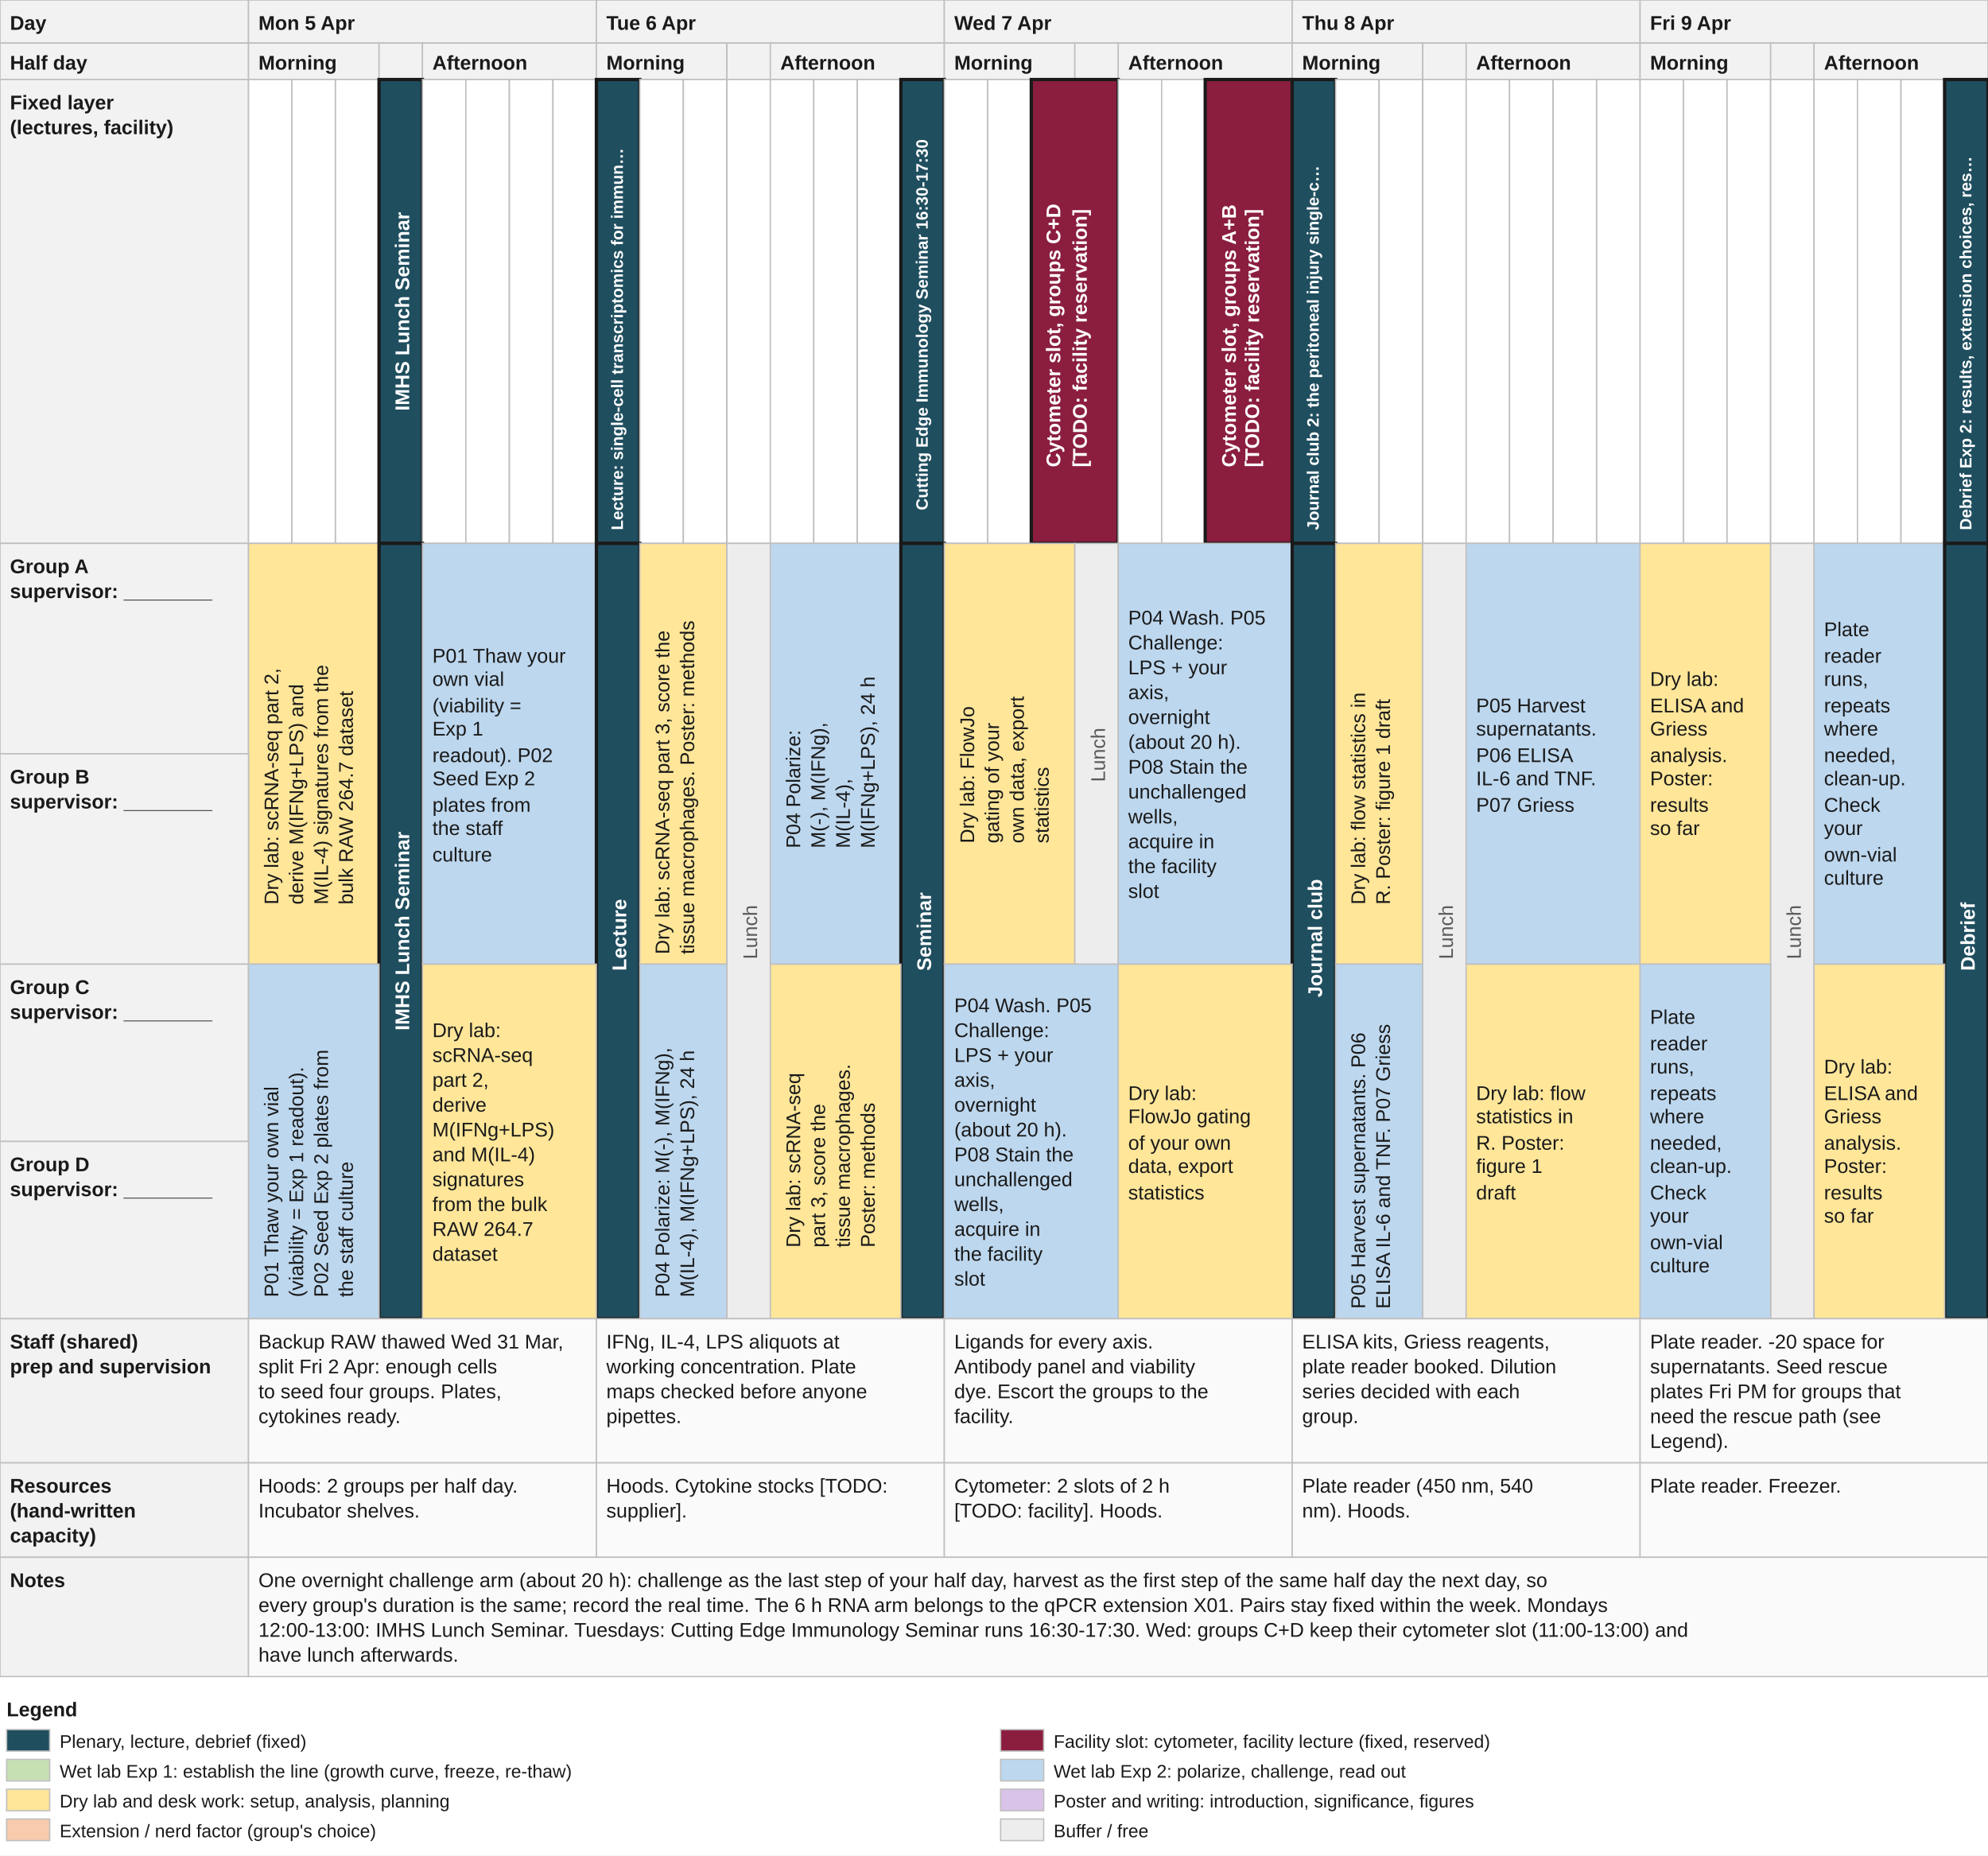
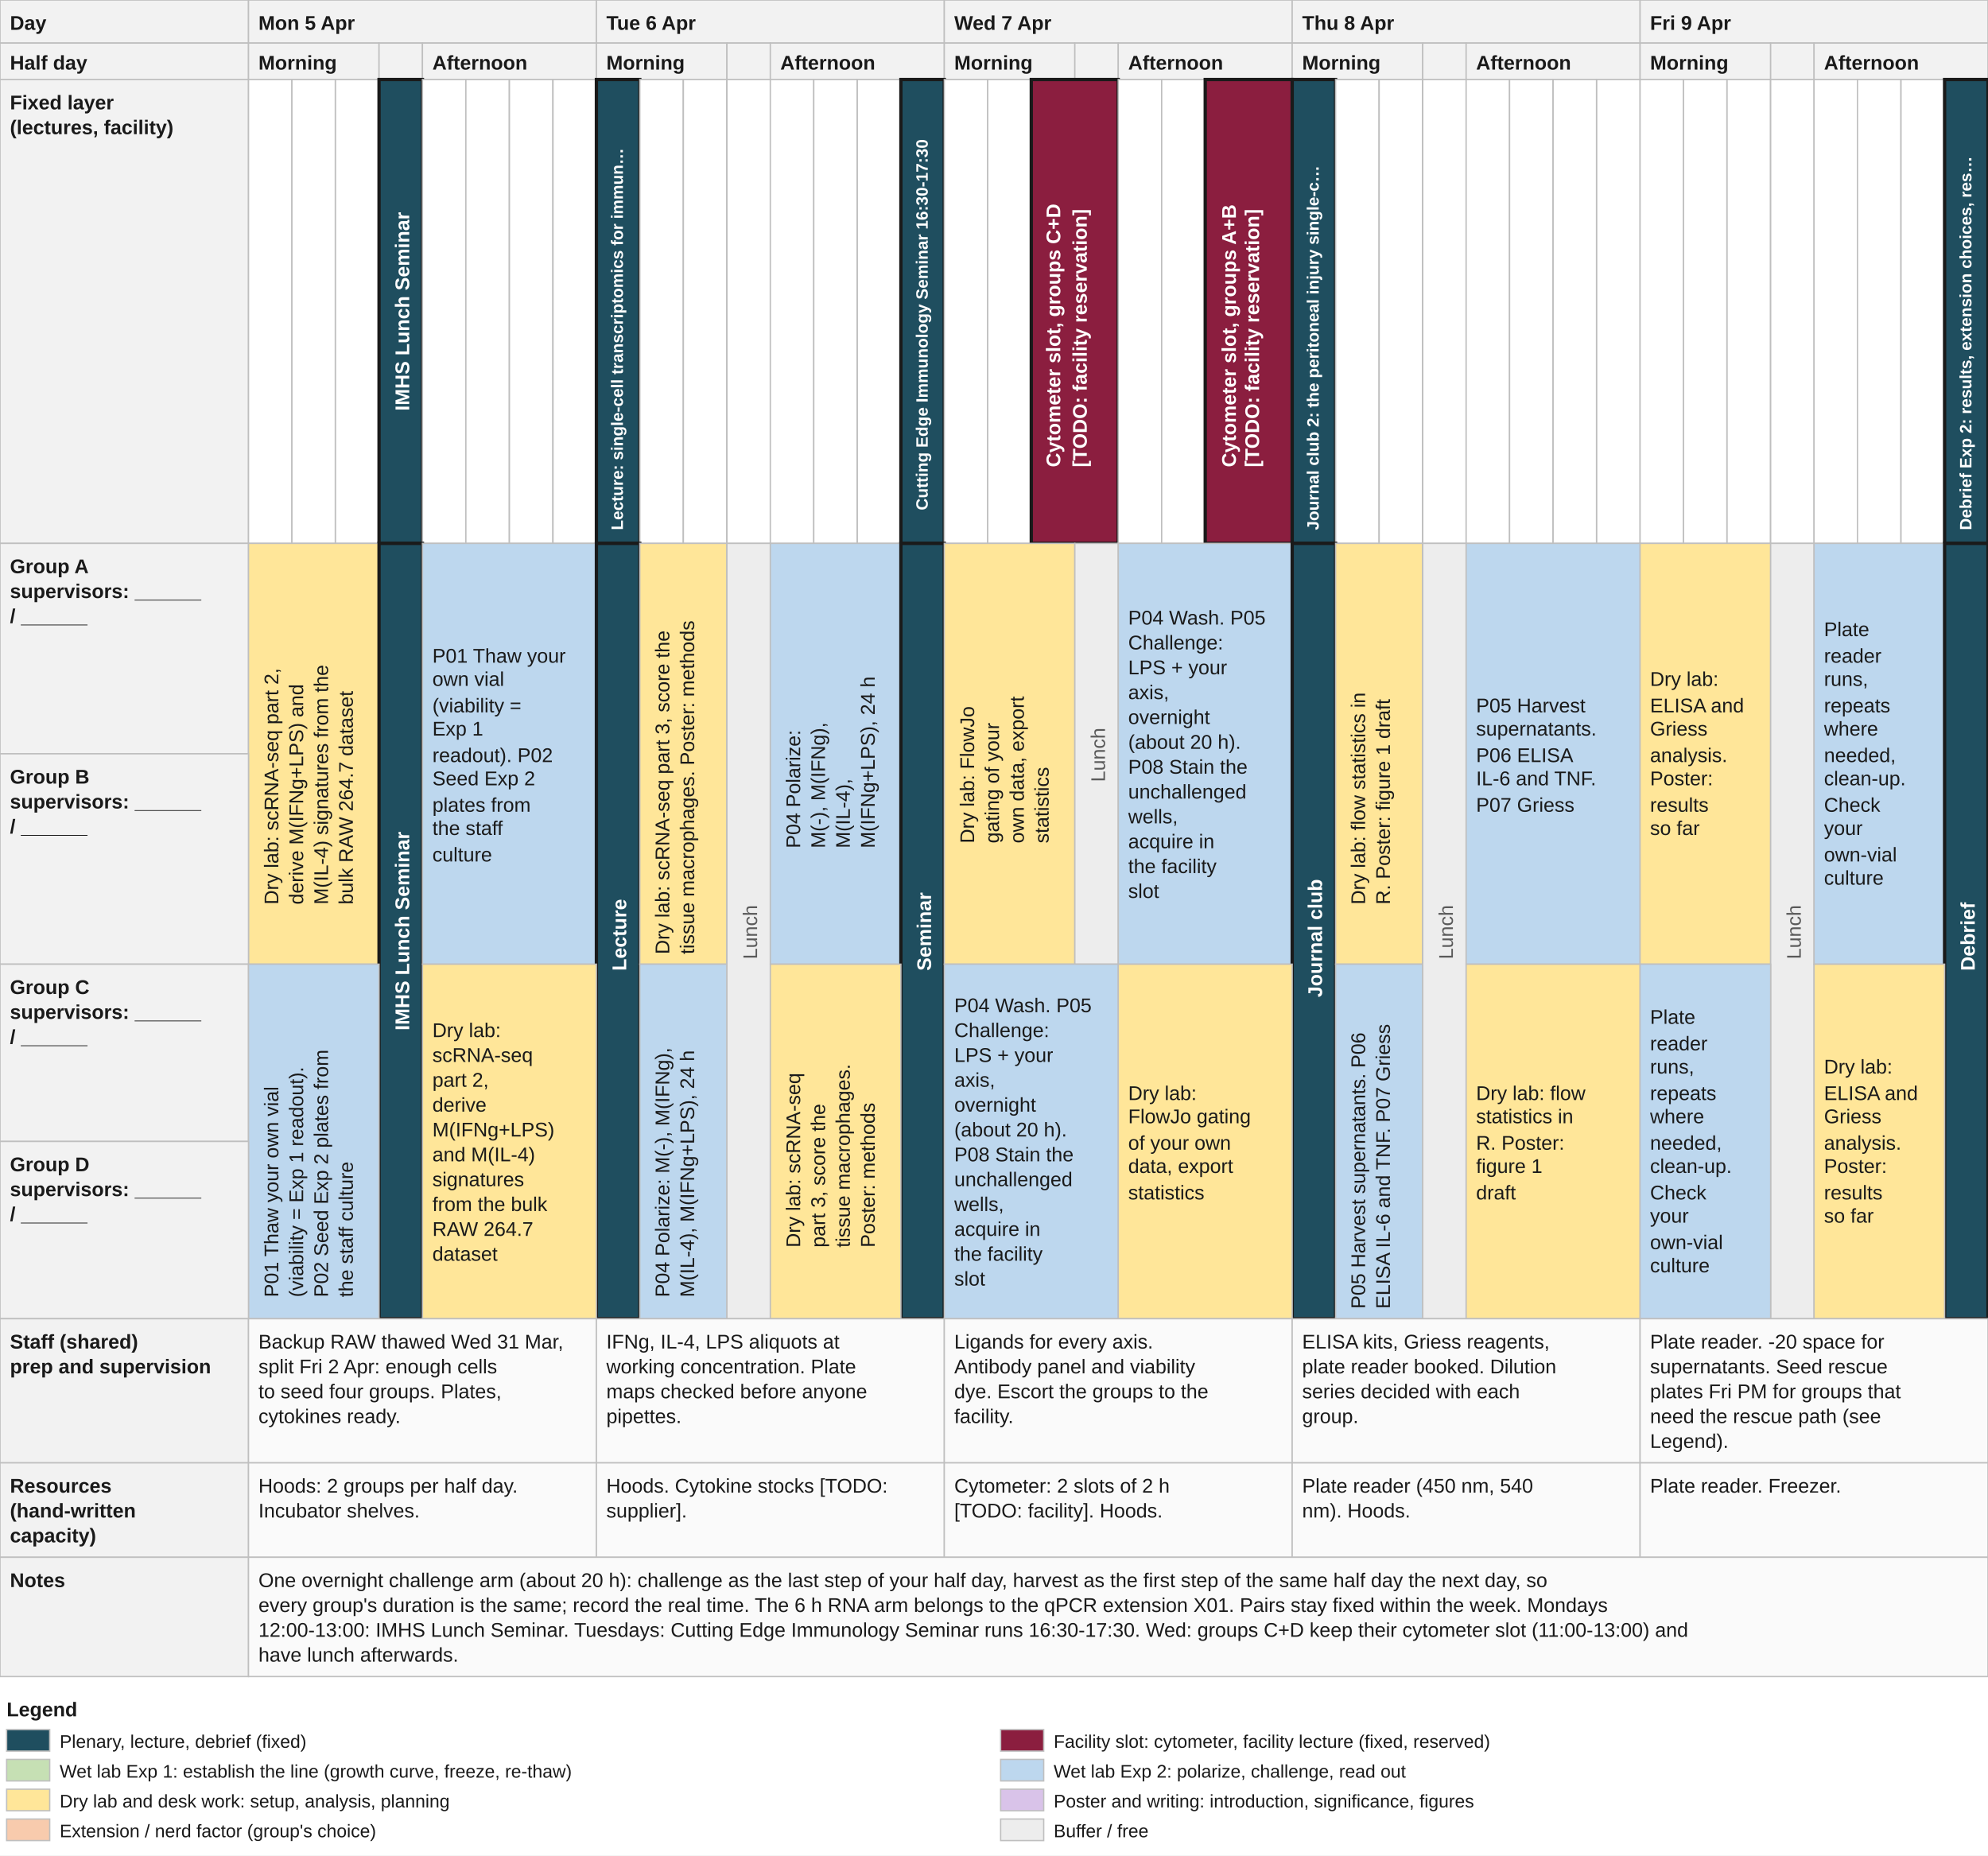
<svg xmlns="http://www.w3.org/2000/svg" viewBox="0 0 1200 1120.0" width="1200" height="1120.0" font-family="Arial, Helvetica, sans-serif">
  <rect x="0" y="0" width="1200" height="1120.0" fill="#ffffff" />
  <rect x="0.0" y="0" width="150.0" height="26" fill="#F2F2F2" stroke="#BFBFBF" stroke-width="0.8" />
  <text x="6" y="18" font-size="12" fill="#1A1A1A" font-weight="bold">Day</text>
  <rect x="150.0" y="0" width="210.0" height="26" fill="#F2F2F2" stroke="#BFBFBF" stroke-width="0.8" />
  <text x="156" y="18" font-size="12" fill="#1A1A1A" font-weight="bold">Mon 5 Apr</text>
  <rect x="360.0" y="0" width="210.0" height="26" fill="#F2F2F2" stroke="#BFBFBF" stroke-width="0.8" />
  <text x="366" y="18" font-size="12" fill="#1A1A1A" font-weight="bold">Tue 6 Apr</text>
  <rect x="570.0" y="0" width="210.0" height="26" fill="#F2F2F2" stroke="#BFBFBF" stroke-width="0.8" />
  <text x="576" y="18" font-size="12" fill="#1A1A1A" font-weight="bold">Wed 7 Apr</text>
  <rect x="780.0" y="0" width="210.0" height="26" fill="#F2F2F2" stroke="#BFBFBF" stroke-width="0.8" />
  <text x="786" y="18" font-size="12" fill="#1A1A1A" font-weight="bold">Thu 8 Apr</text>
  <rect x="990.0" y="0" width="210.0" height="26" fill="#F2F2F2" stroke="#BFBFBF" stroke-width="0.8" />
  <text x="996" y="18" font-size="12" fill="#1A1A1A" font-weight="bold">Fri 9 Apr</text>
  <rect x="0.0" y="26" width="150.0" height="22" fill="#F2F2F2" stroke="#BFBFBF" stroke-width="0.8" />
  <text x="6" y="42" font-size="12" fill="#1A1A1A" font-weight="bold">Half day</text>
  <rect x="150.0" y="26" width="78.8" height="22" fill="#F2F2F2" stroke="#BFBFBF" stroke-width="0.8" />
  <text x="156" y="42" font-size="12" fill="#1A1A1A" font-weight="bold">Morning</text>
  <rect x="228.8" y="26" width="26.2" height="22" fill="#F2F2F2" stroke="#BFBFBF" stroke-width="0.8" />
  <rect x="255.0" y="26" width="105.0" height="22" fill="#F2F2F2" stroke="#BFBFBF" stroke-width="0.8" />
  <text x="261" y="42" font-size="12" fill="#1A1A1A" font-weight="bold">Afternoon</text>
  <rect x="360.0" y="26" width="78.8" height="22" fill="#F2F2F2" stroke="#BFBFBF" stroke-width="0.8" />
  <text x="366" y="42" font-size="12" fill="#1A1A1A" font-weight="bold">Morning</text>
  <rect x="438.8" y="26" width="26.2" height="22" fill="#F2F2F2" stroke="#BFBFBF" stroke-width="0.8" />
  <rect x="465.0" y="26" width="105.0" height="22" fill="#F2F2F2" stroke="#BFBFBF" stroke-width="0.8" />
  <text x="471" y="42" font-size="12" fill="#1A1A1A" font-weight="bold">Afternoon</text>
  <rect x="570.0" y="26" width="78.8" height="22" fill="#F2F2F2" stroke="#BFBFBF" stroke-width="0.8" />
  <text x="576" y="42" font-size="12" fill="#1A1A1A" font-weight="bold">Morning</text>
  <rect x="648.8" y="26" width="26.2" height="22" fill="#F2F2F2" stroke="#BFBFBF" stroke-width="0.8" />
  <rect x="675.0" y="26" width="105.0" height="22" fill="#F2F2F2" stroke="#BFBFBF" stroke-width="0.8" />
  <text x="681" y="42" font-size="12" fill="#1A1A1A" font-weight="bold">Afternoon</text>
  <rect x="780.0" y="26" width="78.8" height="22" fill="#F2F2F2" stroke="#BFBFBF" stroke-width="0.8" />
  <text x="786" y="42" font-size="12" fill="#1A1A1A" font-weight="bold">Morning</text>
  <rect x="858.8" y="26" width="26.2" height="22" fill="#F2F2F2" stroke="#BFBFBF" stroke-width="0.8" />
  <rect x="885.0" y="26" width="105.0" height="22" fill="#F2F2F2" stroke="#BFBFBF" stroke-width="0.8" />
  <text x="891" y="42" font-size="12" fill="#1A1A1A" font-weight="bold">Afternoon</text>
  <rect x="990.0" y="26" width="78.8" height="22" fill="#F2F2F2" stroke="#BFBFBF" stroke-width="0.8" />
  <text x="996" y="42" font-size="12" fill="#1A1A1A" font-weight="bold">Morning</text>
  <rect x="1068.8" y="26" width="26.2" height="22" fill="#F2F2F2" stroke="#BFBFBF" stroke-width="0.8" />
  <rect x="1095.0" y="26" width="105.0" height="22" fill="#F2F2F2" stroke="#BFBFBF" stroke-width="0.8" />
  <text x="1101" y="42" font-size="12" fill="#1A1A1A" font-weight="bold">Afternoon</text>
  <rect x="0.0" y="48" width="150.0" height="280" fill="#F2F2F2" stroke="#BFBFBF" stroke-width="0.8" />
  <text x="6" y="66" font-size="12" fill="#1A1A1A" font-weight="bold">Fixed layer</text>
  <text x="6" y="81" font-size="12" fill="#1A1A1A" font-weight="bold">(lectures, facility)</text>
  <rect x="150.0" y="48" width="26.2" height="280" fill="#FFFFFF" stroke="#BFBFBF" stroke-width="0.8" />
  <rect x="176.2" y="48" width="26.2" height="280" fill="#FFFFFF" stroke="#BFBFBF" stroke-width="0.8" />
  <rect x="202.5" y="48" width="26.2" height="280" fill="#FFFFFF" stroke="#BFBFBF" stroke-width="0.8" />
  <rect x="228.8" y="48" width="26.2" height="280" fill="#1F4E5F" stroke="#1A1A1A" stroke-width="2" />
  <text x="247" y="248" transform="rotate(-90 247 248)" font-size="12" fill="#FFFFFF" font-weight="bold">IMHS Lunch Seminar</text>
  <rect x="255.0" y="48" width="26.2" height="280" fill="#FFFFFF" stroke="#BFBFBF" stroke-width="0.8" />
  <rect x="281.2" y="48" width="26.2" height="280" fill="#FFFFFF" stroke="#BFBFBF" stroke-width="0.8" />
  <rect x="307.5" y="48" width="26.2" height="280" fill="#FFFFFF" stroke="#BFBFBF" stroke-width="0.8" />
  <rect x="333.8" y="48" width="26.2" height="280" fill="#FFFFFF" stroke="#BFBFBF" stroke-width="0.8" />
  <rect x="360.0" y="48" width="26.2" height="280" fill="#1F4E5F" stroke="#1A1A1A" stroke-width="2" />
  <text x="376" y="320" transform="rotate(-90 376 320)" font-size="10" fill="#FFFFFF" font-weight="bold">Lecture: single-cell transcriptomics for immun…</text>
  <rect x="386.2" y="48" width="26.2" height="280" fill="#FFFFFF" stroke="#BFBFBF" stroke-width="0.8" />
  <rect x="412.5" y="48" width="26.2" height="280" fill="#FFFFFF" stroke="#BFBFBF" stroke-width="0.8" />
  <rect x="438.8" y="48" width="26.2" height="280" fill="#FFFFFF" stroke="#BFBFBF" stroke-width="0.8" />
  <rect x="465.0" y="48" width="26.2" height="280" fill="#FFFFFF" stroke="#BFBFBF" stroke-width="0.8" />
  <rect x="491.2" y="48" width="26.2" height="280" fill="#FFFFFF" stroke="#BFBFBF" stroke-width="0.8" />
  <rect x="517.5" y="48" width="26.2" height="280" fill="#FFFFFF" stroke="#BFBFBF" stroke-width="0.8" />
  <rect x="543.8" y="48" width="26.2" height="280" fill="#1F4E5F" stroke="#1A1A1A" stroke-width="2" />
  <text x="560" y="308" transform="rotate(-90 560 308)" font-size="10" fill="#FFFFFF" font-weight="bold">Cutting Edge Immunology Seminar 16:30-17:30</text>
  <rect x="570.0" y="48" width="26.2" height="280" fill="#FFFFFF" stroke="#BFBFBF" stroke-width="0.8" />
  <rect x="596.2" y="48" width="26.2" height="280" fill="#FFFFFF" stroke="#BFBFBF" stroke-width="0.8" />
  <rect x="622.5" y="48" width="52.5" height="280" fill="#8B1E3F" stroke="#1A1A1A" stroke-width="2" />
  <text x="640" y="282" transform="rotate(-90 640 282)" font-size="12" fill="#FFFFFF" font-weight="bold">Cytometer slot, groups C+D</text>
  <text x="656" y="282" transform="rotate(-90 656 282)" font-size="12" fill="#FFFFFF" font-weight="bold">[TODO: facility reservation]</text>
  <rect x="675.0" y="48" width="26.2" height="280" fill="#FFFFFF" stroke="#BFBFBF" stroke-width="0.8" />
  <rect x="701.2" y="48" width="26.2" height="280" fill="#FFFFFF" stroke="#BFBFBF" stroke-width="0.8" />
  <rect x="727.5" y="48" width="52.5" height="280" fill="#8B1E3F" stroke="#1A1A1A" stroke-width="2" />
  <text x="746" y="282" transform="rotate(-90 746 282)" font-size="12" fill="#FFFFFF" font-weight="bold">Cytometer slot, groups A+B</text>
  <text x="760" y="282" transform="rotate(-90 760 282)" font-size="12" fill="#FFFFFF" font-weight="bold">[TODO: facility reservation]</text>
  <rect x="780.0" y="48" width="26.2" height="280" fill="#1F4E5F" stroke="#1A1A1A" stroke-width="2" />
  <text x="796" y="320" transform="rotate(-90 796 320)" font-size="10" fill="#FFFFFF" font-weight="bold">Journal club 2: the peritoneal injury single-c…</text>
  <rect x="806.2" y="48" width="26.2" height="280" fill="#FFFFFF" stroke="#BFBFBF" stroke-width="0.8" />
  <rect x="832.5" y="48" width="26.2" height="280" fill="#FFFFFF" stroke="#BFBFBF" stroke-width="0.8" />
  <rect x="858.8" y="48" width="26.2" height="280" fill="#FFFFFF" stroke="#BFBFBF" stroke-width="0.8" />
  <rect x="885.0" y="48" width="26.2" height="280" fill="#FFFFFF" stroke="#BFBFBF" stroke-width="0.8" />
  <rect x="911.2" y="48" width="26.2" height="280" fill="#FFFFFF" stroke="#BFBFBF" stroke-width="0.8" />
  <rect x="937.5" y="48" width="26.2" height="280" fill="#FFFFFF" stroke="#BFBFBF" stroke-width="0.8" />
  <rect x="963.8" y="48" width="26.2" height="280" fill="#FFFFFF" stroke="#BFBFBF" stroke-width="0.8" />
  <rect x="990.0" y="48" width="26.2" height="280" fill="#FFFFFF" stroke="#BFBFBF" stroke-width="0.8" />
  <rect x="1016.2" y="48" width="26.2" height="280" fill="#FFFFFF" stroke="#BFBFBF" stroke-width="0.8" />
  <rect x="1042.5" y="48" width="26.2" height="280" fill="#FFFFFF" stroke="#BFBFBF" stroke-width="0.8" />
  <rect x="1068.8" y="48" width="26.2" height="280" fill="#FFFFFF" stroke="#BFBFBF" stroke-width="0.8" />
  <rect x="1095.0" y="48" width="26.2" height="280" fill="#FFFFFF" stroke="#BFBFBF" stroke-width="0.8" />
  <rect x="1121.2" y="48" width="26.2" height="280" fill="#FFFFFF" stroke="#BFBFBF" stroke-width="0.8" />
  <rect x="1147.5" y="48" width="26.2" height="280" fill="#FFFFFF" stroke="#BFBFBF" stroke-width="0.8" />
  <rect x="1173.8" y="48" width="26.2" height="280" fill="#1F4E5F" stroke="#1A1A1A" stroke-width="2" />
  <text x="1190" y="320" transform="rotate(-90 1190 320)" font-size="10" fill="#FFFFFF" font-weight="bold">Debrief Exp 2: results, extension choices, res…</text>
  <rect x="0.0" y="328" width="150.0" height="127.0" fill="#F2F2F2" stroke="#BFBFBF" stroke-width="0.8" />
  <text x="6" y="346" font-size="12" fill="#1A1A1A" font-weight="bold">Group A</text>
-   <text x="6" y="361" font-size="12" fill="#1A1A1A" font-weight="bold">supervisor: ________</text>
+   <text x="6" y="361" font-size="12" fill="#1A1A1A" font-weight="bold">supervisors: ______</text>
+   <text x="6" y="376" font-size="12" fill="#1A1A1A" font-weight="bold">/ ______</text>
  <rect x="150.0" y="328" width="78.8" height="254.0" fill="#FFE699" stroke="#BFBFBF" stroke-width="0.8" />
  <text x="168" y="546" transform="rotate(-90 168 546)" font-size="12" fill="#1A1A1A">Dry lab: scRNA-seq part 2,</text>
  <text x="183" y="546" transform="rotate(-90 183 546)" font-size="12" fill="#1A1A1A">derive M(IFNg+LPS) and</text>
  <text x="198" y="546" transform="rotate(-90 198 546)" font-size="12" fill="#1A1A1A">M(IL-4) signatures from the</text>
  <text x="213" y="546" transform="rotate(-90 213 546)" font-size="12" fill="#1A1A1A">bulk RAW 264.7 dataset</text>
  <rect x="228.8" y="328" width="26.2" height="468.0" fill="#1F4E5F" stroke="#1A1A1A" stroke-width="2" />
  <text x="247" y="622" transform="rotate(-90 247 622)" font-size="12" fill="#FFFFFF" font-weight="bold">IMHS Lunch Seminar</text>
  <rect x="255.0" y="328" width="105.0" height="254.0" fill="#BDD7EE" stroke="#BFBFBF" stroke-width="0.8" />
  <text x="261" y="400" font-size="12" fill="#1A1A1A">P01 Thaw your</text>
  <text x="261" y="414" font-size="12" fill="#1A1A1A">own vial</text>
  <text x="261" y="430" font-size="12" fill="#1A1A1A">(viability =</text>
  <text x="261" y="444" font-size="12" fill="#1A1A1A">Exp 1</text>
  <text x="261" y="460" font-size="12" fill="#1A1A1A">readout). P02</text>
  <text x="261" y="474" font-size="12" fill="#1A1A1A">Seed Exp 2</text>
  <text x="261" y="490" font-size="12" fill="#1A1A1A">plates from</text>
  <text x="261" y="504" font-size="12" fill="#1A1A1A">the staff</text>
  <text x="261" y="520" font-size="12" fill="#1A1A1A">culture</text>
  <rect x="360.0" y="328" width="26.2" height="468.0" fill="#1F4E5F" stroke="#1A1A1A" stroke-width="2" />
  <text x="378" y="586" transform="rotate(-90 378 586)" font-size="12" fill="#FFFFFF" font-weight="bold">Lecture</text>
  <rect x="386.2" y="328" width="52.5" height="254.0" fill="#FFE699" stroke="#BFBFBF" stroke-width="0.8" />
  <text x="404" y="576" transform="rotate(-90 404 576)" font-size="12" fill="#1A1A1A">Dry lab: scRNA-seq part 3, score the</text>
  <text x="419" y="576" transform="rotate(-90 419 576)" font-size="12" fill="#1A1A1A">tissue macrophages. Poster: methods</text>
  <rect x="438.8" y="328" width="26.2" height="468.0" fill="#EDEDED" stroke="#BFBFBF" stroke-width="0.8" />
  <text x="457" y="579" transform="rotate(-90 457 579)" font-size="12" fill="#5A5A5A">Lunch</text>
  <rect x="465.0" y="328" width="78.8" height="254.0" fill="#BDD7EE" stroke="#BFBFBF" stroke-width="0.8" />
  <text x="483" y="512" transform="rotate(-90 483 512)" font-size="12" fill="#1A1A1A">P04 Polarize:</text>
  <text x="498" y="512" transform="rotate(-90 498 512)" font-size="12" fill="#1A1A1A">M(-), M(IFNg),</text>
  <text x="513" y="512" transform="rotate(-90 513 512)" font-size="12" fill="#1A1A1A">M(IL-4),</text>
  <text x="528" y="512" transform="rotate(-90 528 512)" font-size="12" fill="#1A1A1A">M(IFNg+LPS), 24 h</text>
  <rect x="543.8" y="328" width="26.2" height="468.0" fill="#1F4E5F" stroke="#1A1A1A" stroke-width="2" />
  <text x="562" y="586" transform="rotate(-90 562 586)" font-size="12" fill="#FFFFFF" font-weight="bold">Seminar</text>
  <rect x="570.0" y="328" width="78.8" height="254.0" fill="#FFE699" stroke="#BFBFBF" stroke-width="0.8" />
  <text x="588" y="509" transform="rotate(-90 588 509)" font-size="12" fill="#1A1A1A">Dry lab: FlowJo</text>
  <text x="603" y="509" transform="rotate(-90 603 509)" font-size="12" fill="#1A1A1A">gating of your</text>
  <text x="618" y="509" transform="rotate(-90 618 509)" font-size="12" fill="#1A1A1A">own data, export</text>
  <text x="633" y="509" transform="rotate(-90 633 509)" font-size="12" fill="#1A1A1A">statistics</text>
  <rect x="648.8" y="328" width="26.2" height="254.0" fill="#EDEDED" stroke="#BFBFBF" stroke-width="0.8" />
  <text x="667" y="472" transform="rotate(-90 667 472)" font-size="12" fill="#5A5A5A">Lunch</text>
  <rect x="675.0" y="328" width="105.0" height="254.0" fill="#BDD7EE" stroke="#BFBFBF" stroke-width="0.8" />
  <text x="681" y="377" font-size="12" fill="#1A1A1A">P04 Wash. P05</text>
  <text x="681" y="392" font-size="12" fill="#1A1A1A">Challenge:</text>
  <text x="681" y="407" font-size="12" fill="#1A1A1A">LPS + your</text>
  <text x="681" y="422" font-size="12" fill="#1A1A1A">axis,</text>
  <text x="681" y="437" font-size="12" fill="#1A1A1A">overnight</text>
  <text x="681" y="452" font-size="12" fill="#1A1A1A">(about 20 h).</text>
  <text x="681" y="467" font-size="12" fill="#1A1A1A">P08 Stain the</text>
  <text x="681" y="482" font-size="12" fill="#1A1A1A">unchallenged</text>
  <text x="681" y="497" font-size="12" fill="#1A1A1A">wells,</text>
  <text x="681" y="512" font-size="12" fill="#1A1A1A">acquire in</text>
  <text x="681" y="527" font-size="12" fill="#1A1A1A">the facility</text>
  <text x="681" y="542" font-size="12" fill="#1A1A1A">slot</text>
  <rect x="780.0" y="328" width="26.2" height="468.0" fill="#1F4E5F" stroke="#1A1A1A" stroke-width="2" />
  <text x="798" y="602" transform="rotate(-90 798 602)" font-size="12" fill="#FFFFFF" font-weight="bold">Journal club</text>
  <rect x="806.2" y="328" width="52.5" height="254.0" fill="#FFE699" stroke="#BFBFBF" stroke-width="0.8" />
  <text x="824" y="546" transform="rotate(-90 824 546)" font-size="12" fill="#1A1A1A">Dry lab: flow statistics in</text>
  <text x="839" y="546" transform="rotate(-90 839 546)" font-size="12" fill="#1A1A1A">R. Poster: figure 1 draft</text>
  <rect x="858.8" y="328" width="26.2" height="468.0" fill="#EDEDED" stroke="#BFBFBF" stroke-width="0.8" />
  <text x="877" y="579" transform="rotate(-90 877 579)" font-size="12" fill="#5A5A5A">Lunch</text>
  <rect x="885.0" y="328" width="105.0" height="254.0" fill="#BDD7EE" stroke="#BFBFBF" stroke-width="0.8" />
  <text x="891" y="430" font-size="12" fill="#1A1A1A">P05 Harvest</text>
  <text x="891" y="444" font-size="12" fill="#1A1A1A">supernatants.</text>
  <text x="891" y="460" font-size="12" fill="#1A1A1A">P06 ELISA</text>
  <text x="891" y="474" font-size="12" fill="#1A1A1A">IL-6 and TNF.</text>
  <text x="891" y="490" font-size="12" fill="#1A1A1A">P07 Griess</text>
  <rect x="990.0" y="328" width="78.8" height="254.0" fill="#FFE699" stroke="#BFBFBF" stroke-width="0.8" />
  <text x="996" y="414" font-size="12" fill="#1A1A1A">Dry lab:</text>
  <text x="996" y="430" font-size="12" fill="#1A1A1A">ELISA and</text>
  <text x="996" y="444" font-size="12" fill="#1A1A1A">Griess</text>
  <text x="996" y="460" font-size="12" fill="#1A1A1A">analysis.</text>
  <text x="996" y="474" font-size="12" fill="#1A1A1A">Poster:</text>
  <text x="996" y="490" font-size="12" fill="#1A1A1A">results</text>
  <text x="996" y="504" font-size="12" fill="#1A1A1A">so far</text>
  <rect x="1068.8" y="328" width="26.2" height="468.0" fill="#EDEDED" stroke="#BFBFBF" stroke-width="0.8" />
  <text x="1087" y="579" transform="rotate(-90 1087 579)" font-size="12" fill="#5A5A5A">Lunch</text>
  <rect x="1095.0" y="328" width="78.8" height="254.0" fill="#BDD7EE" stroke="#BFBFBF" stroke-width="0.8" />
  <text x="1101" y="384" font-size="12" fill="#1A1A1A">Plate</text>
  <text x="1101" y="400" font-size="12" fill="#1A1A1A">reader</text>
  <text x="1101" y="414" font-size="12" fill="#1A1A1A">runs,</text>
  <text x="1101" y="430" font-size="12" fill="#1A1A1A">repeats</text>
  <text x="1101" y="444" font-size="12" fill="#1A1A1A">where</text>
  <text x="1101" y="460" font-size="12" fill="#1A1A1A">needed,</text>
  <text x="1101" y="474" font-size="12" fill="#1A1A1A">clean-up.</text>
  <text x="1101" y="490" font-size="12" fill="#1A1A1A">Check</text>
  <text x="1101" y="504" font-size="12" fill="#1A1A1A">your</text>
  <text x="1101" y="520" font-size="12" fill="#1A1A1A">own-vial</text>
  <text x="1101" y="534" font-size="12" fill="#1A1A1A">culture</text>
  <rect x="1173.8" y="328" width="26.2" height="468.0" fill="#1F4E5F" stroke="#1A1A1A" stroke-width="2" />
  <text x="1192" y="586" transform="rotate(-90 1192 586)" font-size="12" fill="#FFFFFF" font-weight="bold">Debrief</text>
  <rect x="0.0" y="455.0" width="150.0" height="127.0" fill="#F2F2F2" stroke="#BFBFBF" stroke-width="0.8" />
  <text x="6" y="473" font-size="12" fill="#1A1A1A" font-weight="bold">Group B</text>
-   <text x="6" y="488" font-size="12" fill="#1A1A1A" font-weight="bold">supervisor: ________</text>
+   <text x="6" y="488" font-size="12" fill="#1A1A1A" font-weight="bold">supervisors: ______</text>
+   <text x="6" y="503" font-size="12" fill="#1A1A1A" font-weight="bold">/ ______</text>
  <rect x="0.0" y="582.0" width="150.0" height="107.0" fill="#F2F2F2" stroke="#BFBFBF" stroke-width="0.8" />
  <text x="6" y="600" font-size="12" fill="#1A1A1A" font-weight="bold">Group C</text>
-   <text x="6" y="615" font-size="12" fill="#1A1A1A" font-weight="bold">supervisor: ________</text>
+   <text x="6" y="615" font-size="12" fill="#1A1A1A" font-weight="bold">supervisors: ______</text>
+   <text x="6" y="630" font-size="12" fill="#1A1A1A" font-weight="bold">/ ______</text>
  <rect x="150.0" y="582.0" width="78.8" height="214.0" fill="#BDD7EE" stroke="#BFBFBF" stroke-width="0.8" />
  <text x="168" y="783" transform="rotate(-90 168 783)" font-size="12" fill="#1A1A1A">P01 Thaw your own vial</text>
  <text x="183" y="783" transform="rotate(-90 183 783)" font-size="12" fill="#1A1A1A">(viability = Exp 1 readout).</text>
  <text x="198" y="783" transform="rotate(-90 198 783)" font-size="12" fill="#1A1A1A">P02 Seed Exp 2 plates from</text>
  <text x="213" y="783" transform="rotate(-90 213 783)" font-size="12" fill="#1A1A1A">the staff culture</text>
  <rect x="255.0" y="582.0" width="105.0" height="214.0" fill="#FFE699" stroke="#BFBFBF" stroke-width="0.8" />
  <text x="261" y="626" font-size="12" fill="#1A1A1A">Dry lab:</text>
  <text x="261" y="641" font-size="12" fill="#1A1A1A">scRNA-seq</text>
  <text x="261" y="656" font-size="12" fill="#1A1A1A">part 2,</text>
  <text x="261" y="671" font-size="12" fill="#1A1A1A">derive</text>
  <text x="261" y="686" font-size="12" fill="#1A1A1A">M(IFNg+LPS)</text>
  <text x="261" y="701" font-size="12" fill="#1A1A1A">and M(IL-4)</text>
  <text x="261" y="716" font-size="12" fill="#1A1A1A">signatures</text>
  <text x="261" y="731" font-size="12" fill="#1A1A1A">from the bulk</text>
  <text x="261" y="746" font-size="12" fill="#1A1A1A">RAW 264.7</text>
  <text x="261" y="761" font-size="12" fill="#1A1A1A">dataset</text>
  <rect x="386.2" y="582.0" width="52.5" height="214.0" fill="#BDD7EE" stroke="#BFBFBF" stroke-width="0.8" />
  <text x="404" y="783" transform="rotate(-90 404 783)" font-size="12" fill="#1A1A1A">P04 Polarize: M(-), M(IFNg),</text>
  <text x="419" y="783" transform="rotate(-90 419 783)" font-size="12" fill="#1A1A1A">M(IL-4), M(IFNg+LPS), 24 h</text>
  <rect x="465.0" y="582.0" width="78.8" height="214.0" fill="#FFE699" stroke="#BFBFBF" stroke-width="0.8" />
  <text x="483" y="753" transform="rotate(-90 483 753)" font-size="12" fill="#1A1A1A">Dry lab: scRNA-seq</text>
  <text x="498" y="753" transform="rotate(-90 498 753)" font-size="12" fill="#1A1A1A">part 3, score the</text>
  <text x="513" y="753" transform="rotate(-90 513 753)" font-size="12" fill="#1A1A1A">tissue macrophages.</text>
  <text x="528" y="753" transform="rotate(-90 528 753)" font-size="12" fill="#1A1A1A">Poster: methods</text>
  <rect x="570.0" y="582.0" width="105.0" height="214.0" fill="#BDD7EE" stroke="#BFBFBF" stroke-width="0.8" />
  <text x="576" y="611" font-size="12" fill="#1A1A1A">P04 Wash. P05</text>
  <text x="576" y="626" font-size="12" fill="#1A1A1A">Challenge:</text>
  <text x="576" y="641" font-size="12" fill="#1A1A1A">LPS + your</text>
  <text x="576" y="656" font-size="12" fill="#1A1A1A">axis,</text>
  <text x="576" y="671" font-size="12" fill="#1A1A1A">overnight</text>
  <text x="576" y="686" font-size="12" fill="#1A1A1A">(about 20 h).</text>
  <text x="576" y="701" font-size="12" fill="#1A1A1A">P08 Stain the</text>
  <text x="576" y="716" font-size="12" fill="#1A1A1A">unchallenged</text>
  <text x="576" y="731" font-size="12" fill="#1A1A1A">wells,</text>
  <text x="576" y="746" font-size="12" fill="#1A1A1A">acquire in</text>
  <text x="576" y="761" font-size="12" fill="#1A1A1A">the facility</text>
  <text x="576" y="776" font-size="12" fill="#1A1A1A">slot</text>
  <rect x="675.0" y="582.0" width="105.0" height="214.0" fill="#FFE699" stroke="#BFBFBF" stroke-width="0.8" />
  <text x="681" y="664" font-size="12" fill="#1A1A1A">Dry lab:</text>
  <text x="681" y="678" font-size="12" fill="#1A1A1A">FlowJo gating</text>
  <text x="681" y="694" font-size="12" fill="#1A1A1A">of your own</text>
  <text x="681" y="708" font-size="12" fill="#1A1A1A">data, export</text>
  <text x="681" y="724" font-size="12" fill="#1A1A1A">statistics</text>
  <rect x="806.2" y="582.0" width="52.5" height="214.0" fill="#BDD7EE" stroke="#BFBFBF" stroke-width="0.8" />
  <text x="824" y="790" transform="rotate(-90 824 790)" font-size="12" fill="#1A1A1A">P05 Harvest supernatants. P06</text>
  <text x="839" y="790" transform="rotate(-90 839 790)" font-size="12" fill="#1A1A1A">ELISA IL-6 and TNF. P07 Griess</text>
  <rect x="885.0" y="582.0" width="105.0" height="214.0" fill="#FFE699" stroke="#BFBFBF" stroke-width="0.8" />
  <text x="891" y="664" font-size="12" fill="#1A1A1A">Dry lab: flow</text>
  <text x="891" y="678" font-size="12" fill="#1A1A1A">statistics in</text>
  <text x="891" y="694" font-size="12" fill="#1A1A1A">R. Poster:</text>
  <text x="891" y="708" font-size="12" fill="#1A1A1A">figure 1</text>
  <text x="891" y="724" font-size="12" fill="#1A1A1A">draft</text>
  <rect x="990.0" y="582.0" width="78.8" height="214.0" fill="#BDD7EE" stroke="#BFBFBF" stroke-width="0.8" />
  <text x="996" y="618" font-size="12" fill="#1A1A1A">Plate</text>
  <text x="996" y="634" font-size="12" fill="#1A1A1A">reader</text>
  <text x="996" y="648" font-size="12" fill="#1A1A1A">runs,</text>
  <text x="996" y="664" font-size="12" fill="#1A1A1A">repeats</text>
  <text x="996" y="678" font-size="12" fill="#1A1A1A">where</text>
  <text x="996" y="694" font-size="12" fill="#1A1A1A">needed,</text>
  <text x="996" y="708" font-size="12" fill="#1A1A1A">clean-up.</text>
  <text x="996" y="724" font-size="12" fill="#1A1A1A">Check</text>
  <text x="996" y="738" font-size="12" fill="#1A1A1A">your</text>
  <text x="996" y="754" font-size="12" fill="#1A1A1A">own-vial</text>
  <text x="996" y="768" font-size="12" fill="#1A1A1A">culture</text>
  <rect x="1095.0" y="582.0" width="78.8" height="214.0" fill="#FFE699" stroke="#BFBFBF" stroke-width="0.8" />
  <text x="1101" y="648" font-size="12" fill="#1A1A1A">Dry lab:</text>
  <text x="1101" y="664" font-size="12" fill="#1A1A1A">ELISA and</text>
  <text x="1101" y="678" font-size="12" fill="#1A1A1A">Griess</text>
  <text x="1101" y="694" font-size="12" fill="#1A1A1A">analysis.</text>
  <text x="1101" y="708" font-size="12" fill="#1A1A1A">Poster:</text>
  <text x="1101" y="724" font-size="12" fill="#1A1A1A">results</text>
  <text x="1101" y="738" font-size="12" fill="#1A1A1A">so far</text>
  <rect x="0.0" y="689.0" width="150.0" height="107.0" fill="#F2F2F2" stroke="#BFBFBF" stroke-width="0.8" />
  <text x="6" y="707" font-size="12" fill="#1A1A1A" font-weight="bold">Group D</text>
-   <text x="6" y="722" font-size="12" fill="#1A1A1A" font-weight="bold">supervisor: ________</text>
+   <text x="6" y="722" font-size="12" fill="#1A1A1A" font-weight="bold">supervisors: ______</text>
+   <text x="6" y="737" font-size="12" fill="#1A1A1A" font-weight="bold">/ ______</text>
  <rect x="0.0" y="796.0" width="150.0" height="87" fill="#F2F2F2" stroke="#BFBFBF" stroke-width="0.8" />
  <text x="6" y="814" font-size="12" fill="#1A1A1A" font-weight="bold">Staff (shared)</text>
  <text x="6" y="829" font-size="12" fill="#1A1A1A" font-weight="bold">prep and supervision</text>
  <rect x="150.0" y="796.0" width="210.0" height="87" fill="#FAFAFA" stroke="#BFBFBF" stroke-width="0.8" />
  <text x="156" y="814" font-size="12" fill="#1A1A1A">Backup RAW thawed Wed 31 Mar,</text>
  <text x="156" y="829" font-size="12" fill="#1A1A1A">split Fri 2 Apr: enough cells</text>
  <text x="156" y="844" font-size="12" fill="#1A1A1A">to seed four groups. Plates,</text>
  <text x="156" y="859" font-size="12" fill="#1A1A1A">cytokines ready.</text>
  <rect x="360.0" y="796.0" width="210.0" height="87" fill="#FAFAFA" stroke="#BFBFBF" stroke-width="0.8" />
  <text x="366" y="814" font-size="12" fill="#1A1A1A">IFNg, IL-4, LPS aliquots at</text>
  <text x="366" y="829" font-size="12" fill="#1A1A1A">working concentration. Plate</text>
  <text x="366" y="844" font-size="12" fill="#1A1A1A">maps checked before anyone</text>
  <text x="366" y="859" font-size="12" fill="#1A1A1A">pipettes.</text>
  <rect x="570.0" y="796.0" width="210.0" height="87" fill="#FAFAFA" stroke="#BFBFBF" stroke-width="0.8" />
  <text x="576" y="814" font-size="12" fill="#1A1A1A">Ligands for every axis.</text>
  <text x="576" y="829" font-size="12" fill="#1A1A1A">Antibody panel and viability</text>
  <text x="576" y="844" font-size="12" fill="#1A1A1A">dye. Escort the groups to the</text>
  <text x="576" y="859" font-size="12" fill="#1A1A1A">facility.</text>
  <rect x="780.0" y="796.0" width="210.0" height="87" fill="#FAFAFA" stroke="#BFBFBF" stroke-width="0.8" />
  <text x="786" y="814" font-size="12" fill="#1A1A1A">ELISA kits, Griess reagents,</text>
  <text x="786" y="829" font-size="12" fill="#1A1A1A">plate reader booked. Dilution</text>
  <text x="786" y="844" font-size="12" fill="#1A1A1A">series decided with each</text>
  <text x="786" y="859" font-size="12" fill="#1A1A1A">group.</text>
  <rect x="990.0" y="796.0" width="210.0" height="87" fill="#FAFAFA" stroke="#BFBFBF" stroke-width="0.8" />
  <text x="996" y="814" font-size="12" fill="#1A1A1A">Plate reader. -20 space for</text>
  <text x="996" y="829" font-size="12" fill="#1A1A1A">supernatants. Seed rescue</text>
  <text x="996" y="844" font-size="12" fill="#1A1A1A">plates Fri PM for groups that</text>
  <text x="996" y="859" font-size="12" fill="#1A1A1A">need the rescue path (see</text>
  <text x="996" y="874" font-size="12" fill="#1A1A1A">Legend).</text>
  <rect x="0.0" y="883.0" width="150.0" height="57" fill="#F2F2F2" stroke="#BFBFBF" stroke-width="0.8" />
  <text x="6" y="901" font-size="12" fill="#1A1A1A" font-weight="bold">Resources</text>
  <text x="6" y="916" font-size="12" fill="#1A1A1A" font-weight="bold">(hand-written</text>
  <text x="6" y="931" font-size="12" fill="#1A1A1A" font-weight="bold">capacity)</text>
  <rect x="150.0" y="883.0" width="210.0" height="57" fill="#FAFAFA" stroke="#BFBFBF" stroke-width="0.8" />
  <text x="156" y="901" font-size="12" fill="#1A1A1A">Hoods: 2 groups per half day.</text>
  <text x="156" y="916" font-size="12" fill="#1A1A1A">Incubator shelves.</text>
  <rect x="360.0" y="883.0" width="210.0" height="57" fill="#FAFAFA" stroke="#BFBFBF" stroke-width="0.8" />
  <text x="366" y="901" font-size="12" fill="#1A1A1A">Hoods. Cytokine stocks [TODO:</text>
  <text x="366" y="916" font-size="12" fill="#1A1A1A">supplier].</text>
  <rect x="570.0" y="883.0" width="210.0" height="57" fill="#FAFAFA" stroke="#BFBFBF" stroke-width="0.8" />
  <text x="576" y="901" font-size="12" fill="#1A1A1A">Cytometer: 2 slots of 2 h</text>
  <text x="576" y="916" font-size="12" fill="#1A1A1A">[TODO: facility]. Hoods.</text>
  <rect x="780.0" y="883.0" width="210.0" height="57" fill="#FAFAFA" stroke="#BFBFBF" stroke-width="0.8" />
  <text x="786" y="901" font-size="12" fill="#1A1A1A">Plate reader (450 nm, 540</text>
  <text x="786" y="916" font-size="12" fill="#1A1A1A">nm). Hoods.</text>
  <rect x="990.0" y="883.0" width="210.0" height="57" fill="#FAFAFA" stroke="#BFBFBF" stroke-width="0.8" />
  <text x="996" y="901" font-size="12" fill="#1A1A1A">Plate reader. Freezer.</text>
  <rect x="0.0" y="940.0" width="150.0" height="72" fill="#F2F2F2" stroke="#BFBFBF" stroke-width="0.8" />
  <text x="6" y="958" font-size="12" fill="#1A1A1A" font-weight="bold">Notes</text>
  <rect x="150.0" y="940.0" width="1050.0" height="72" fill="#FAFAFA" stroke="#BFBFBF" stroke-width="0.8" />
  <text x="156" y="958" font-size="12" fill="#1A1A1A">One overnight challenge arm (about 20 h): challenge as the last step of your half day, harvest as the first step of the same half day the next day, so</text>
  <text x="156" y="973" font-size="12" fill="#1A1A1A">every group's duration is the same; record the real time. The 6 h RNA arm belongs to the qPCR extension X01. Pairs stay fixed within the week. Mondays</text>
  <text x="156" y="988" font-size="12" fill="#1A1A1A">12:00-13:00: IMHS Lunch Seminar. Tuesdays: Cutting Edge Immunology Seminar runs 16:30-17:30. Wed: groups C+D keep their cytometer slot (11:00-13:00) and</text>
  <text x="156" y="1003" font-size="12" fill="#1A1A1A">have lunch afterwards.</text>
  <text x="4" y="1036.0" font-size="12" font-weight="bold" fill="#1A1A1A">Legend</text>
  <rect x="4" y="1044.0" width="26" height="13" fill="#1F4E5F" stroke="#BFBFBF" stroke-width="0.8" />
  <text x="36" y="1055.0" font-size="11" fill="#1A1A1A">Plenary, lecture, debrief (fixed)</text>
  <rect x="604" y="1044.0" width="26" height="13" fill="#8B1E3F" stroke="#BFBFBF" stroke-width="0.8" />
  <text x="636" y="1055.0" font-size="11" fill="#1A1A1A">Facility slot: cytometer, facility lecture (fixed, reserved)</text>
  <rect x="4" y="1062.0" width="26" height="13" fill="#C6E0B4" stroke="#BFBFBF" stroke-width="0.8" />
  <text x="36" y="1073.0" font-size="11" fill="#1A1A1A">Wet lab Exp 1: establish the line (growth curve, freeze, re-thaw)</text>
  <rect x="604" y="1062.0" width="26" height="13" fill="#BDD7EE" stroke="#BFBFBF" stroke-width="0.8" />
  <text x="636" y="1073.0" font-size="11" fill="#1A1A1A">Wet lab Exp 2: polarize, challenge, read out</text>
  <rect x="4" y="1080.0" width="26" height="13" fill="#FFE699" stroke="#BFBFBF" stroke-width="0.8" />
  <text x="36" y="1091.0" font-size="11" fill="#1A1A1A">Dry lab and desk work: setup, analysis, planning</text>
  <rect x="604" y="1080.0" width="26" height="13" fill="#D9C3E9" stroke="#BFBFBF" stroke-width="0.8" />
  <text x="636" y="1091.0" font-size="11" fill="#1A1A1A">Poster and writing: introduction, significance, figures</text>
  <rect x="4" y="1098.0" width="26" height="13" fill="#F8CBAD" stroke="#BFBFBF" stroke-width="0.8" />
  <text x="36" y="1109.0" font-size="11" fill="#1A1A1A">Extension / nerd factor (group's choice)</text>
  <rect x="604" y="1098.0" width="26" height="13" fill="#EDEDED" stroke="#BFBFBF" stroke-width="0.8" />
  <text x="636" y="1109.0" font-size="11" fill="#1A1A1A">Buffer / free</text>
</svg>
